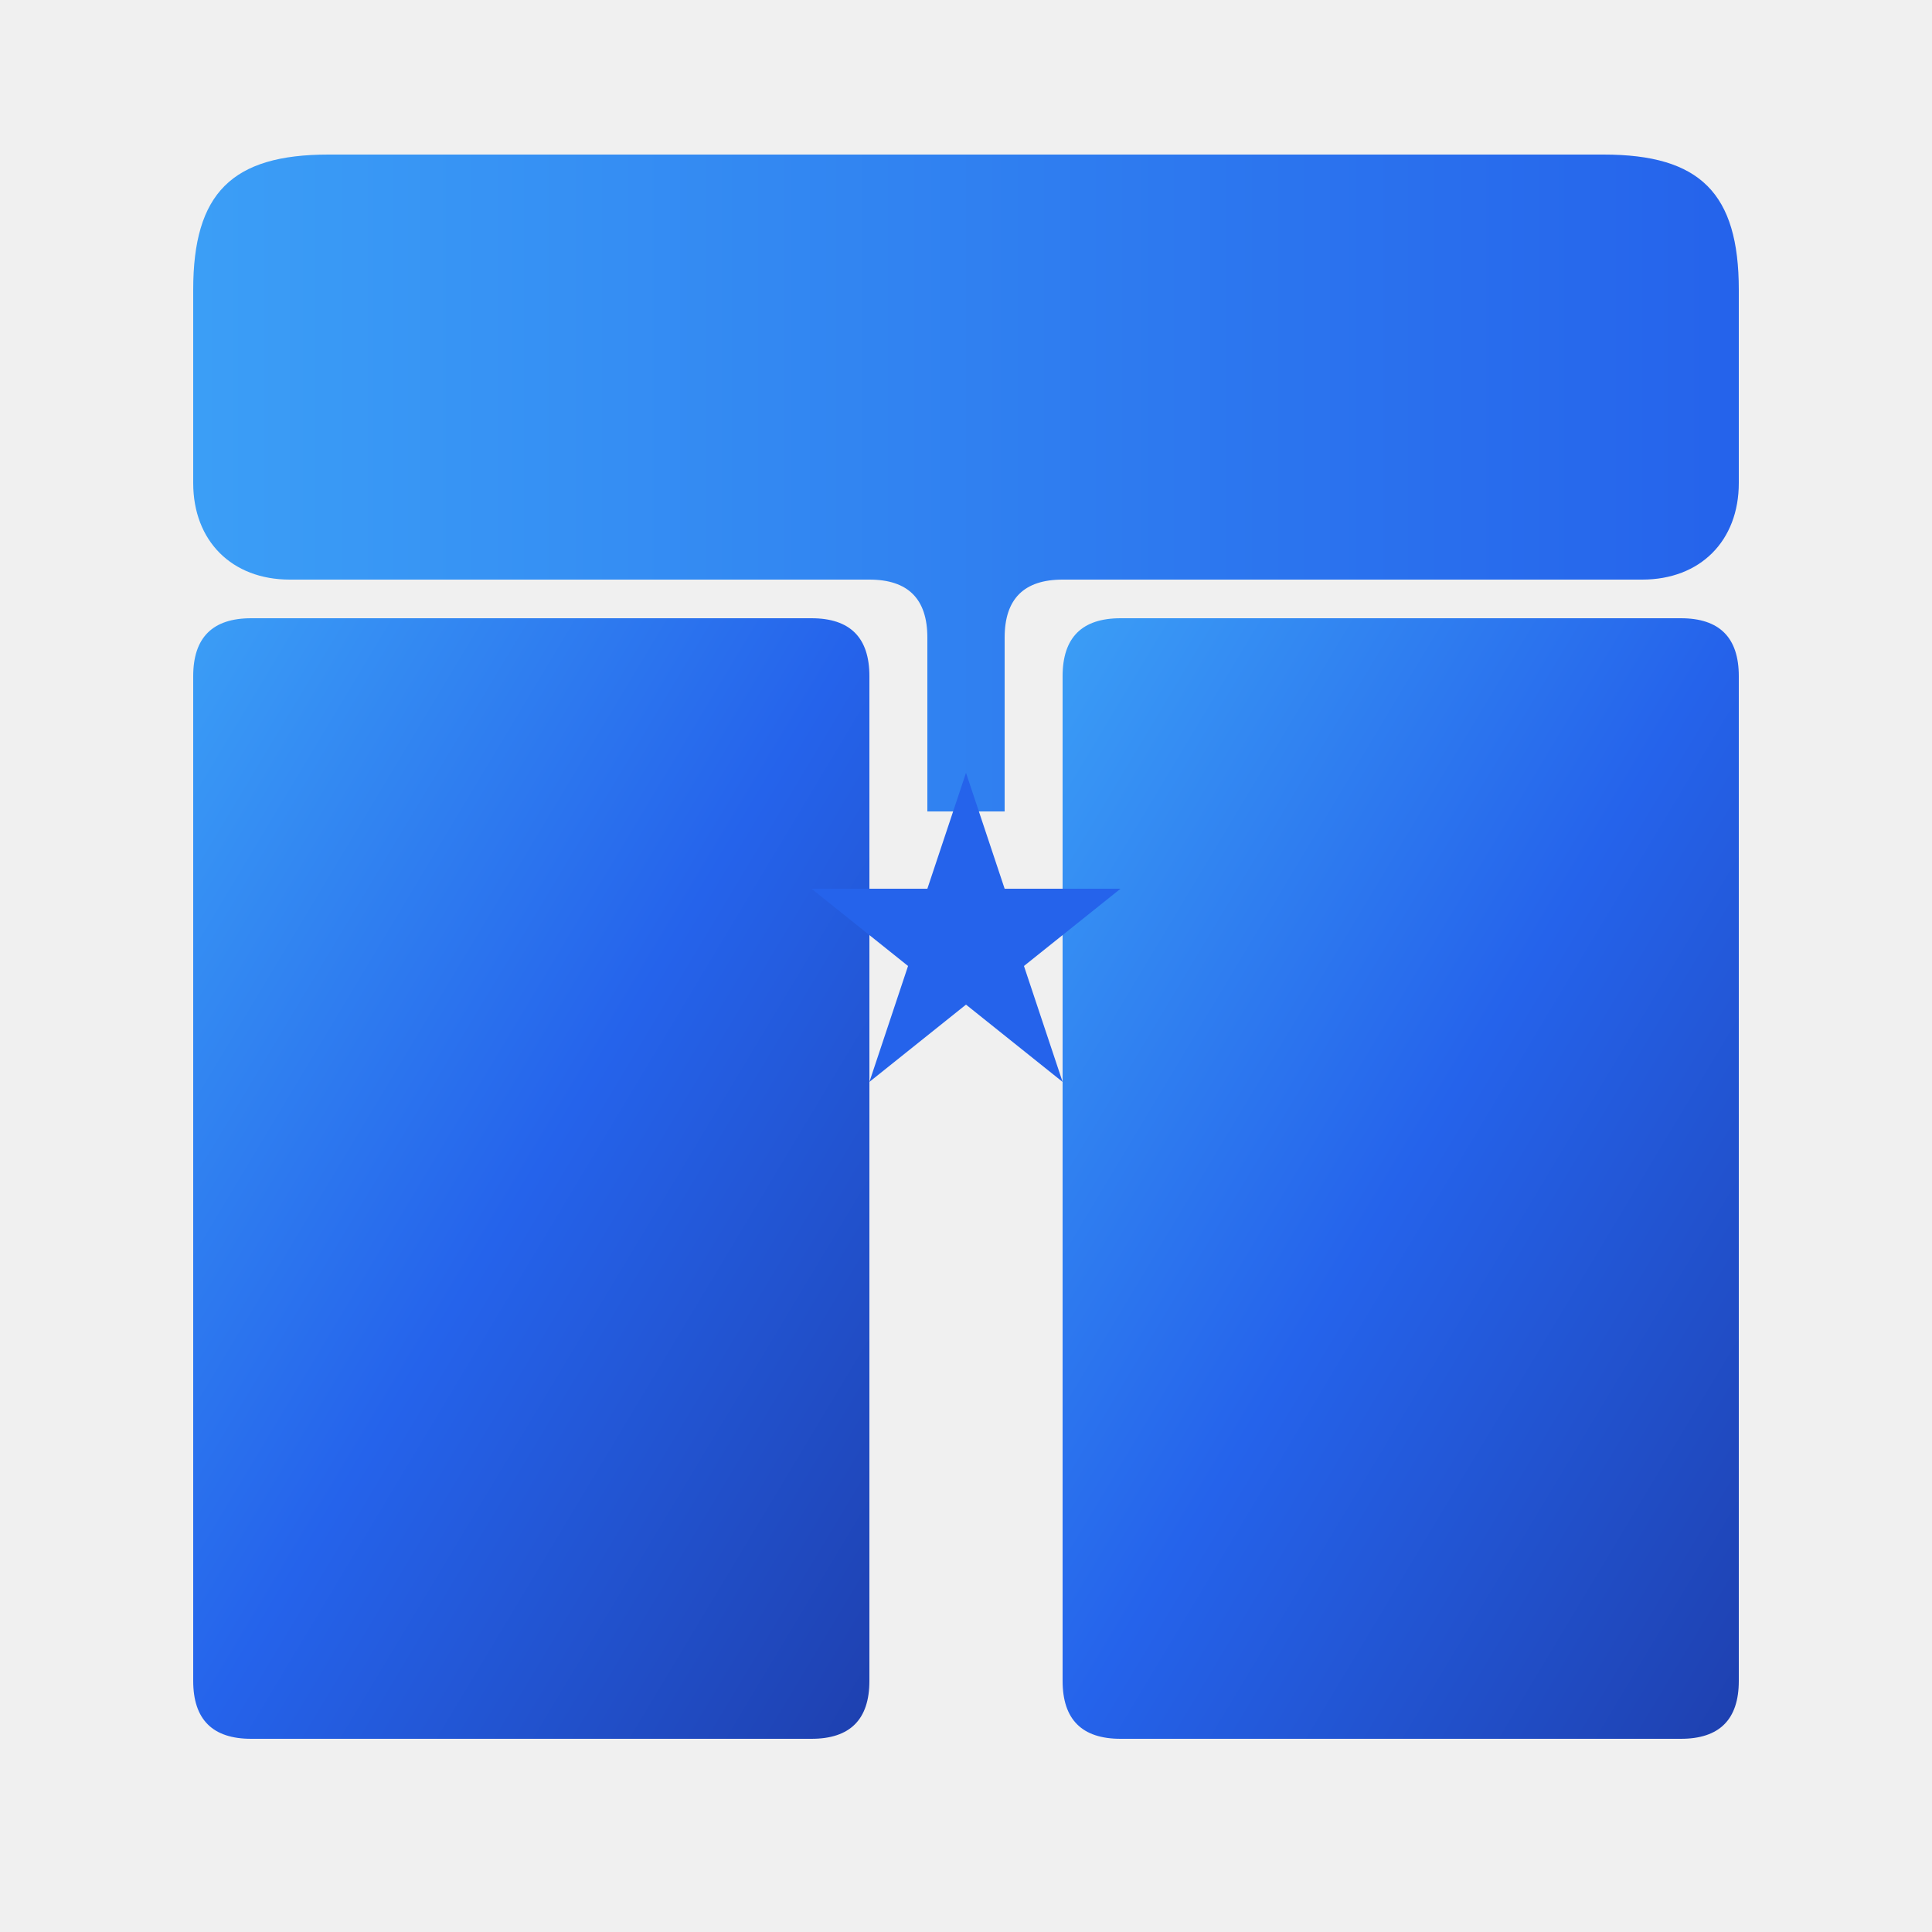
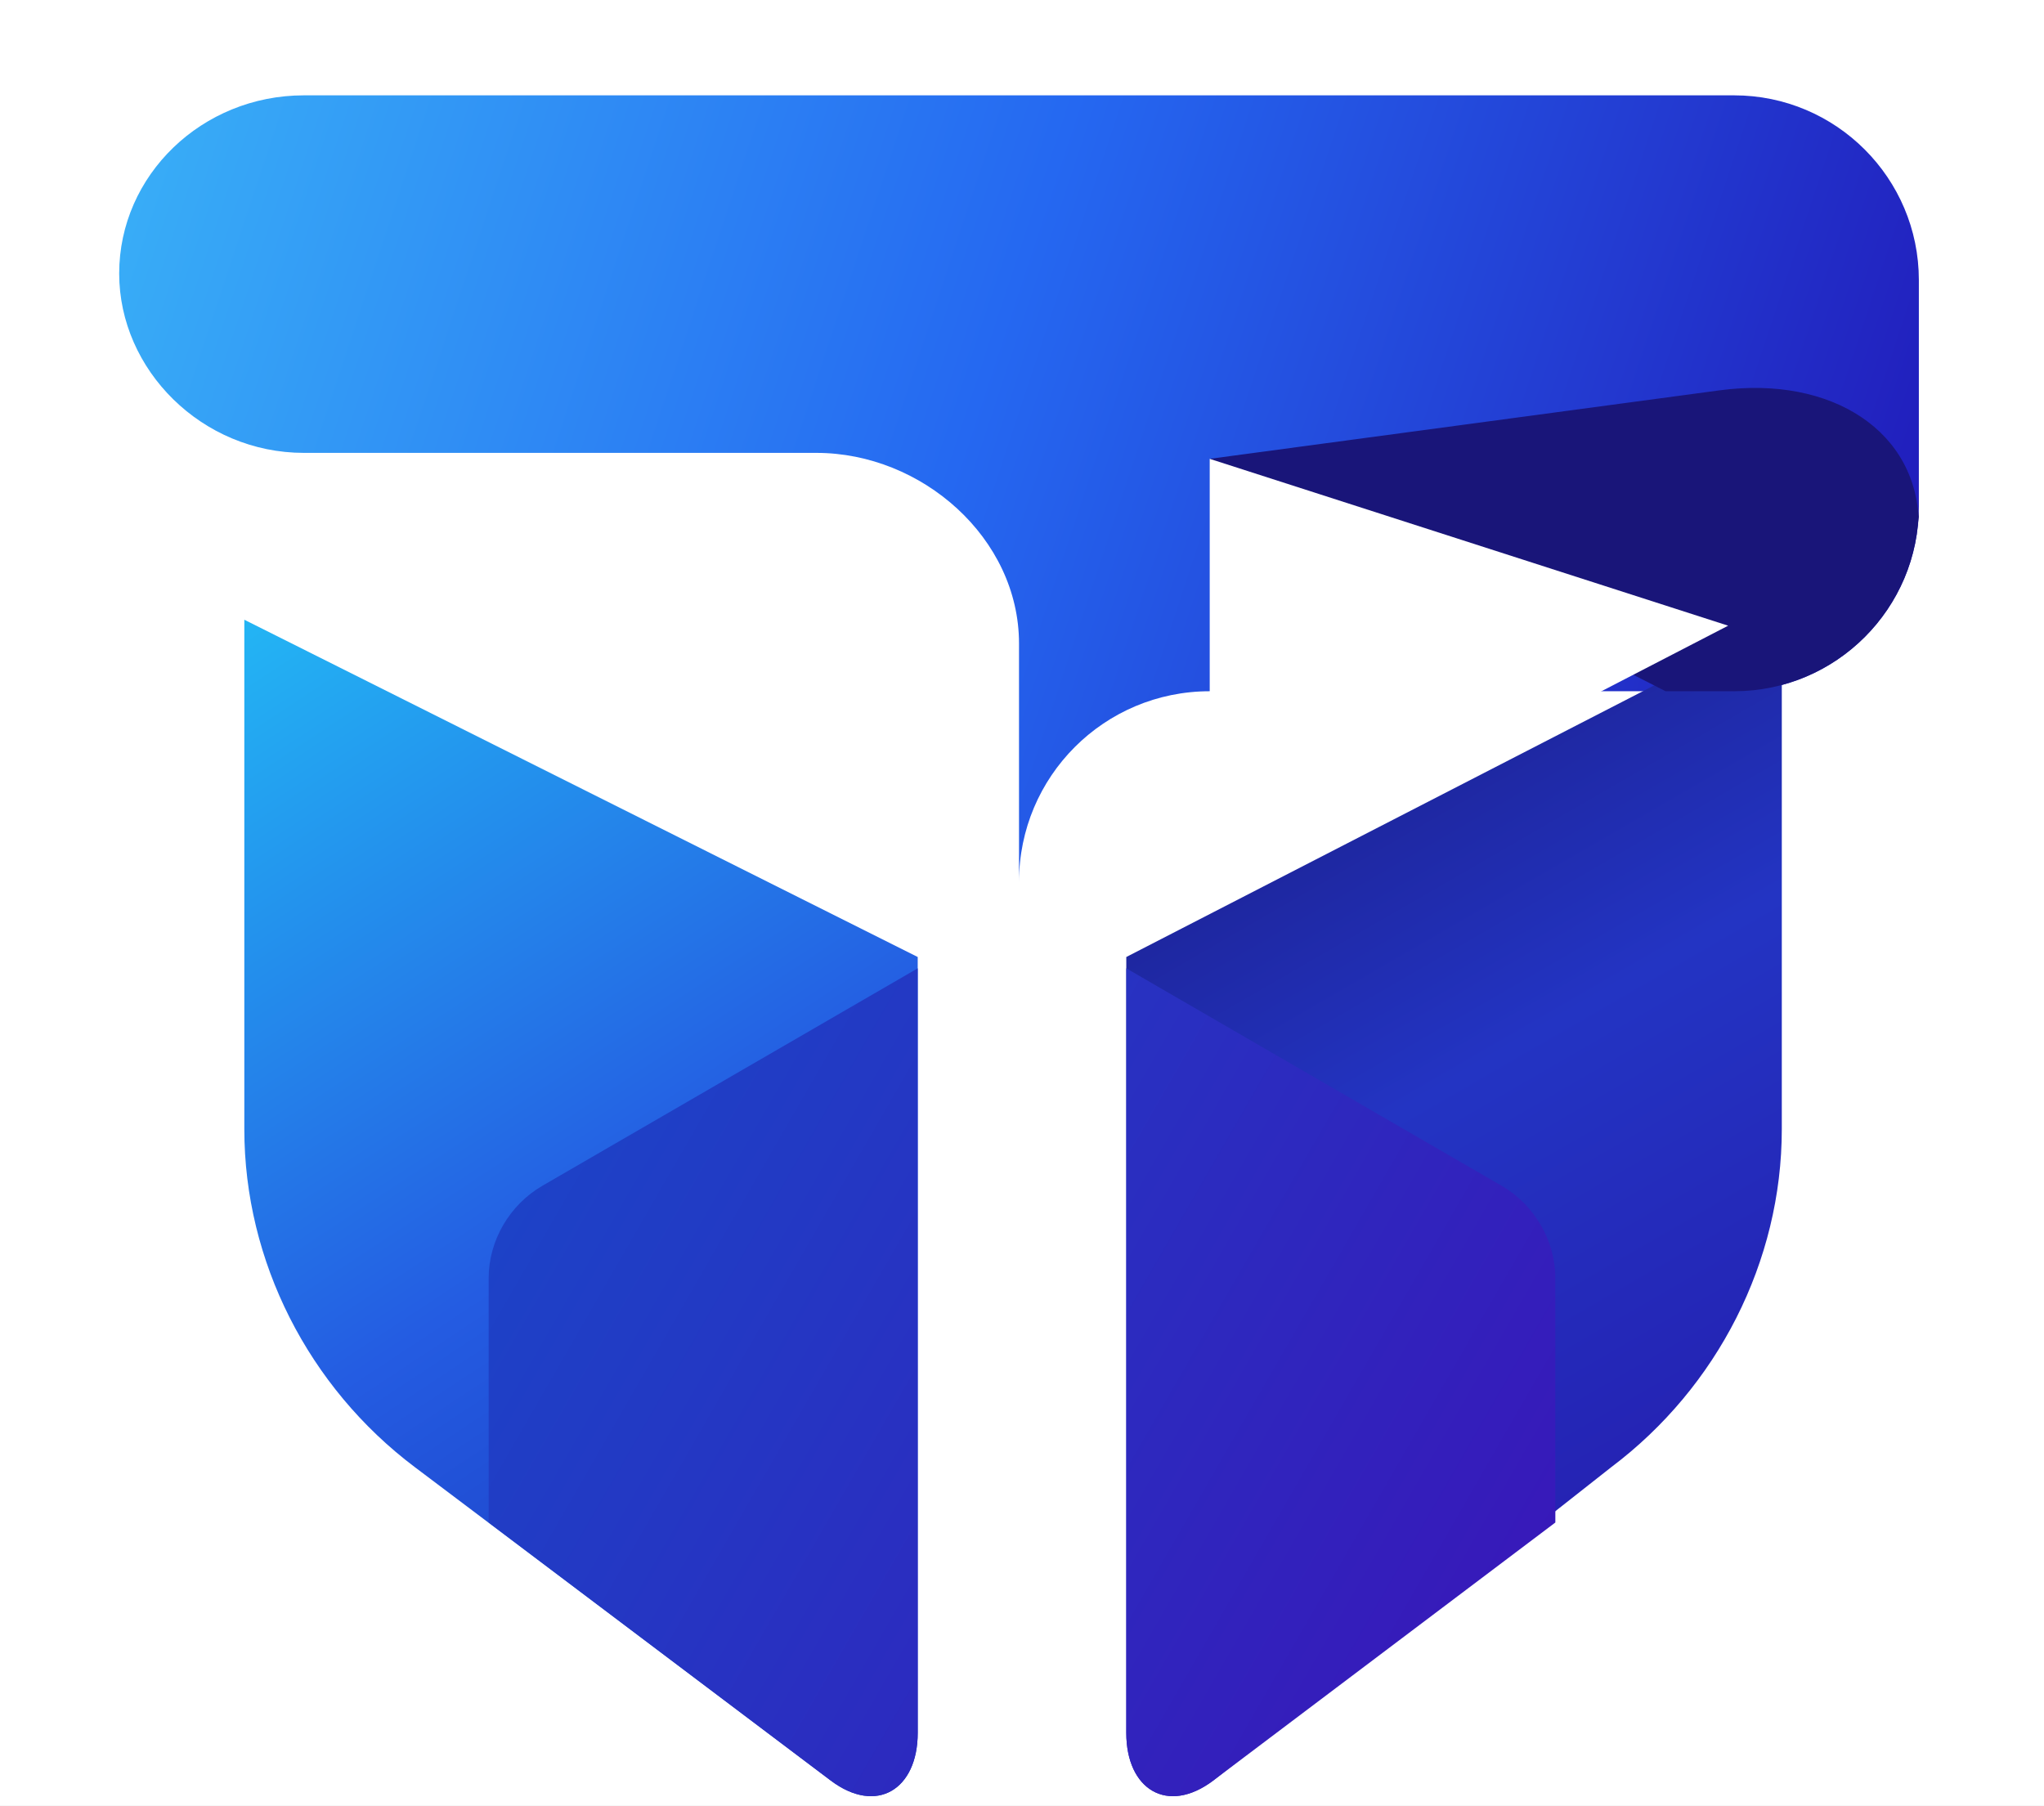
- <svg xmlns="http://www.w3.org/2000/svg" viewBox="0 0 100 100" fill="none">
+ <svg xmlns="http://www.w3.org/2000/svg" viewBox="0 0 343 303" fill="none">
  <defs>
-     <linearGradient id="trestlyBlue" x1="0%" y1="0%" x2="100%" y2="100%">
-       <stop offset="0%" stop-color="#3B9EF6" />
-       <stop offset="50%" stop-color="#2563EB" />
-       <stop offset="100%" stop-color="#1E40AF" />
+     <linearGradient id="trestly-top" x1="20" y1="16" x2="322" y2="116" gradientUnits="userSpaceOnUse">
+       <stop stop-color="#39B0F7" />
+       <stop offset="0.48" stop-color="#2568F1" />
+       <stop offset="1" stop-color="#2119B9" />
    </linearGradient>
-     <linearGradient id="trestlyTopBar" x1="0%" y1="0%" x2="100%" y2="0%">
-       <stop offset="0%" stop-color="#3B9EF6" />
-       <stop offset="100%" stop-color="#2563EB" />
+     <linearGradient id="trestly-left" x1="41" y1="104" x2="164" y2="290" gradientUnits="userSpaceOnUse">
+       <stop stop-color="#23B5F4" />
+       <stop offset="0.52" stop-color="#245CE2" />
+       <stop offset="1" stop-color="#182EB4" />
+     </linearGradient>
+     <linearGradient id="trestly-right" x1="180" y1="83" x2="302" y2="294" gradientUnits="userSpaceOnUse">
+       <stop stop-color="#161269" />
+       <stop offset="0.48" stop-color="#2334C3" />
+       <stop offset="1" stop-color="#2616A8" />
+     </linearGradient>
+     <linearGradient id="trestly-accent" x1="99" y1="181" x2="257" y2="272" gradientUnits="userSpaceOnUse">
+       <stop stop-color="#1D42C7" />
+       <stop offset="1" stop-color="#3818B9" />
    </linearGradient>
  </defs>
-   <path d="M 10 15 C 10 10 12 8 17 8 L 83 8 C 88 8 90 10 90 15 L 90 25 C 90 28 88 30 85 30 L 55 30 C 53 30 52 31 52 33 L 52 42 L 48 42 L 48 33 C 48 31 47 30 45 30 L 15 30 C 12 30 10 28 10 25 L 10 15 Z" fill="url(#trestlyTopBar)" />
-   <path d="M 10 35 C 10 33 11 32 13 32 L 42 32 C 44 32 45 33 45 35 L 45 87 C 45 89 44 90 42 90 L 13 90 C 11 90 10 89 10 87 L 10 35 Z" fill="url(#trestlyBlue)" />
-   <path d="M 55 35 C 55 33 56 32 58 32 L 87 32 C 89 32 90 33 90 35 L 90 87 C 90 89 89 90 87 90 L 58 90 C 56 90 55 89 55 87 L 55 35 Z" fill="url(#trestlyBlue)" />
-   <path d="M 50 40 L 52 46 L 58 46 L 53 50 L 55 56 L 50 52 L 45 56 L 47 50 L 42 46 L 48 46 Z" fill="#2563EB" />
+   <rect width="343" height="303" fill="white" />
+   <path d="M51 16H291C308.1 16 322 29.9 322 47V85C322 102.1 308.1 116 291 116H203C185.3 116 171 130.3 171 148V108C171 90.3 154.7 76 137 76H51C33.9 76 20 62.1 20 45.9C20 29.4 33.9 16 51 16Z" fill="url(#trestly-top)" />
+   <path d="M41 104L154 160.6V290.8C154 300.3 147.1 304.6 139.4 298.8L69.6 246.2C51.8 232.8 41 211.7 41 189.5V104Z" fill="url(#trestly-left)" />
+   <path d="M189 160.6L299 104V189.5C299 211.7 288.2 232.8 270.4 246.2L203.6 298.8C195.9 304.6 189 300.3 189 290.8V160.6Z" fill="url(#trestly-right)" />
+   <path d="M203 77L288.6 65.5C307.4 63 322 72.4 322 88.3V85C322 102.1 308.1 116 291 116H279.5L203 77Z" fill="#191579" />
+   <path d="M154 162.5L91 199C85.5 202.2 82 208.2 82 214.5V255.5L139.4 298.8C147.1 304.6 154 300.3 154 290.8V162.5Z" fill="url(#trestly-accent)" />
+   <path d="M189 162.5L252 199C257.5 202.2 261 208.2 261 214.5V255.5L203.6 298.8C195.9 304.6 189 300.3 189 290.8V162.5Z" fill="url(#trestly-accent)" />
+   <path d="M203 77L290 105L203 150Z" fill="white" />
</svg>
